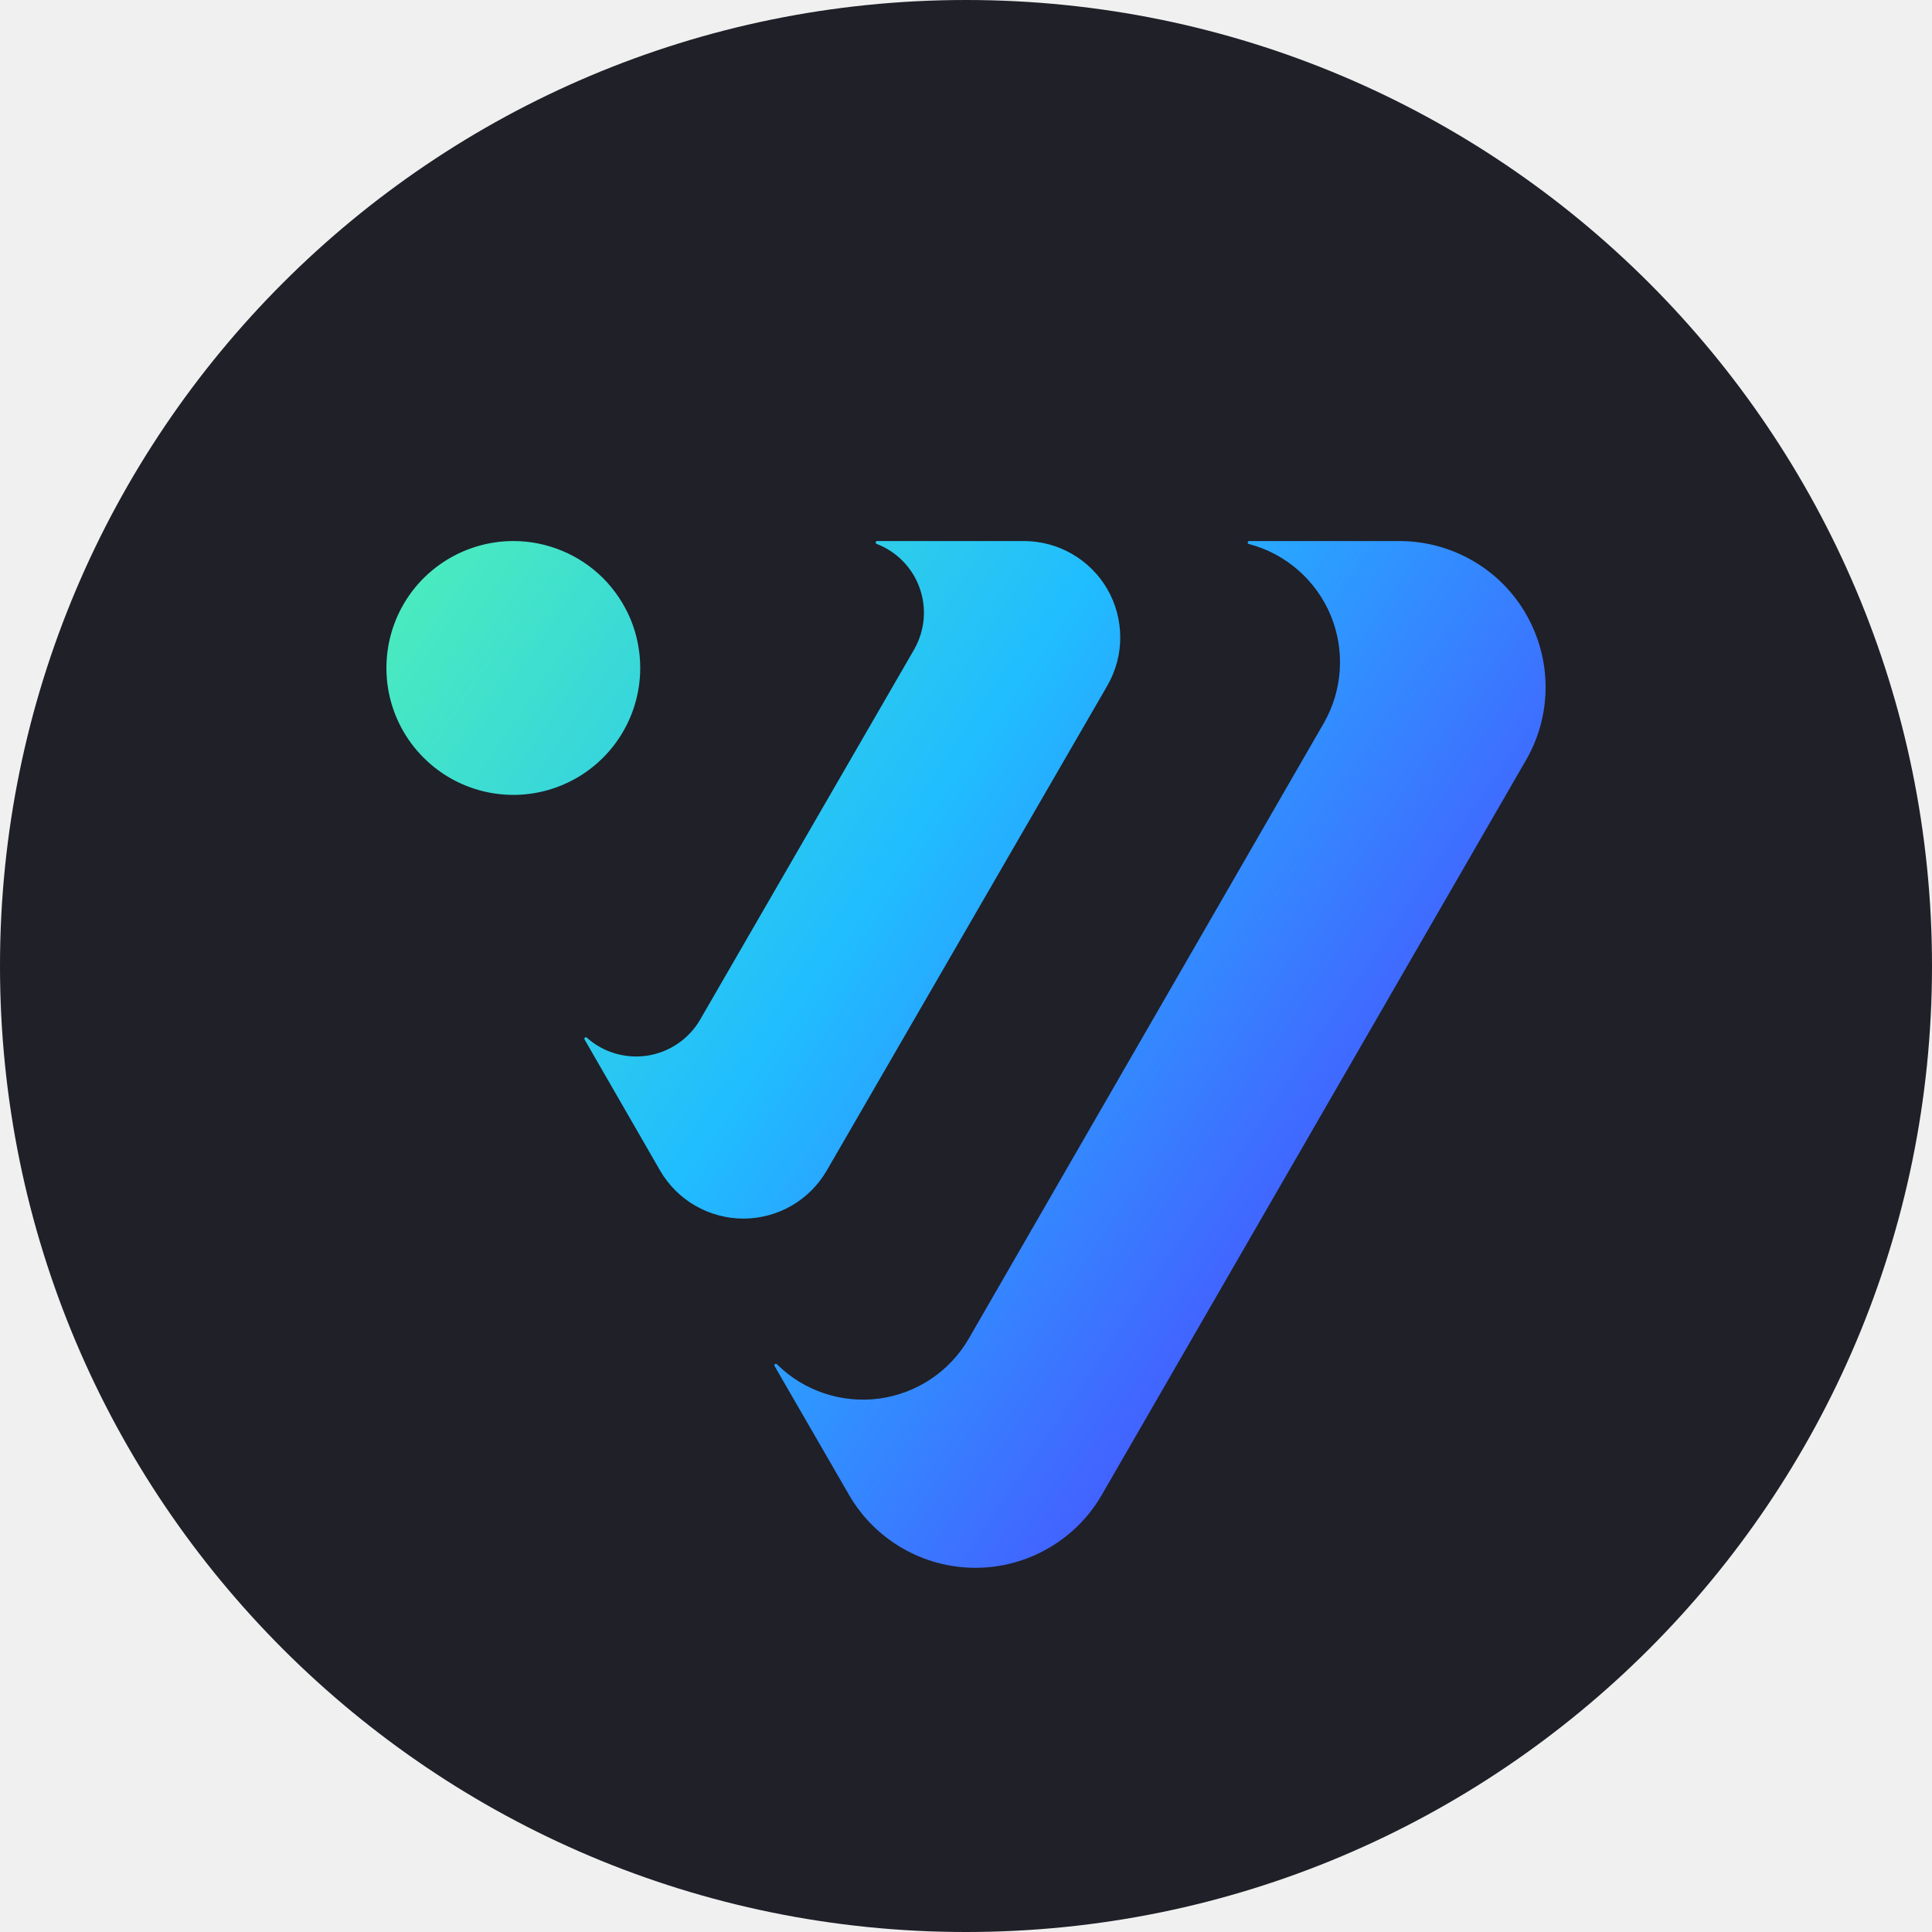
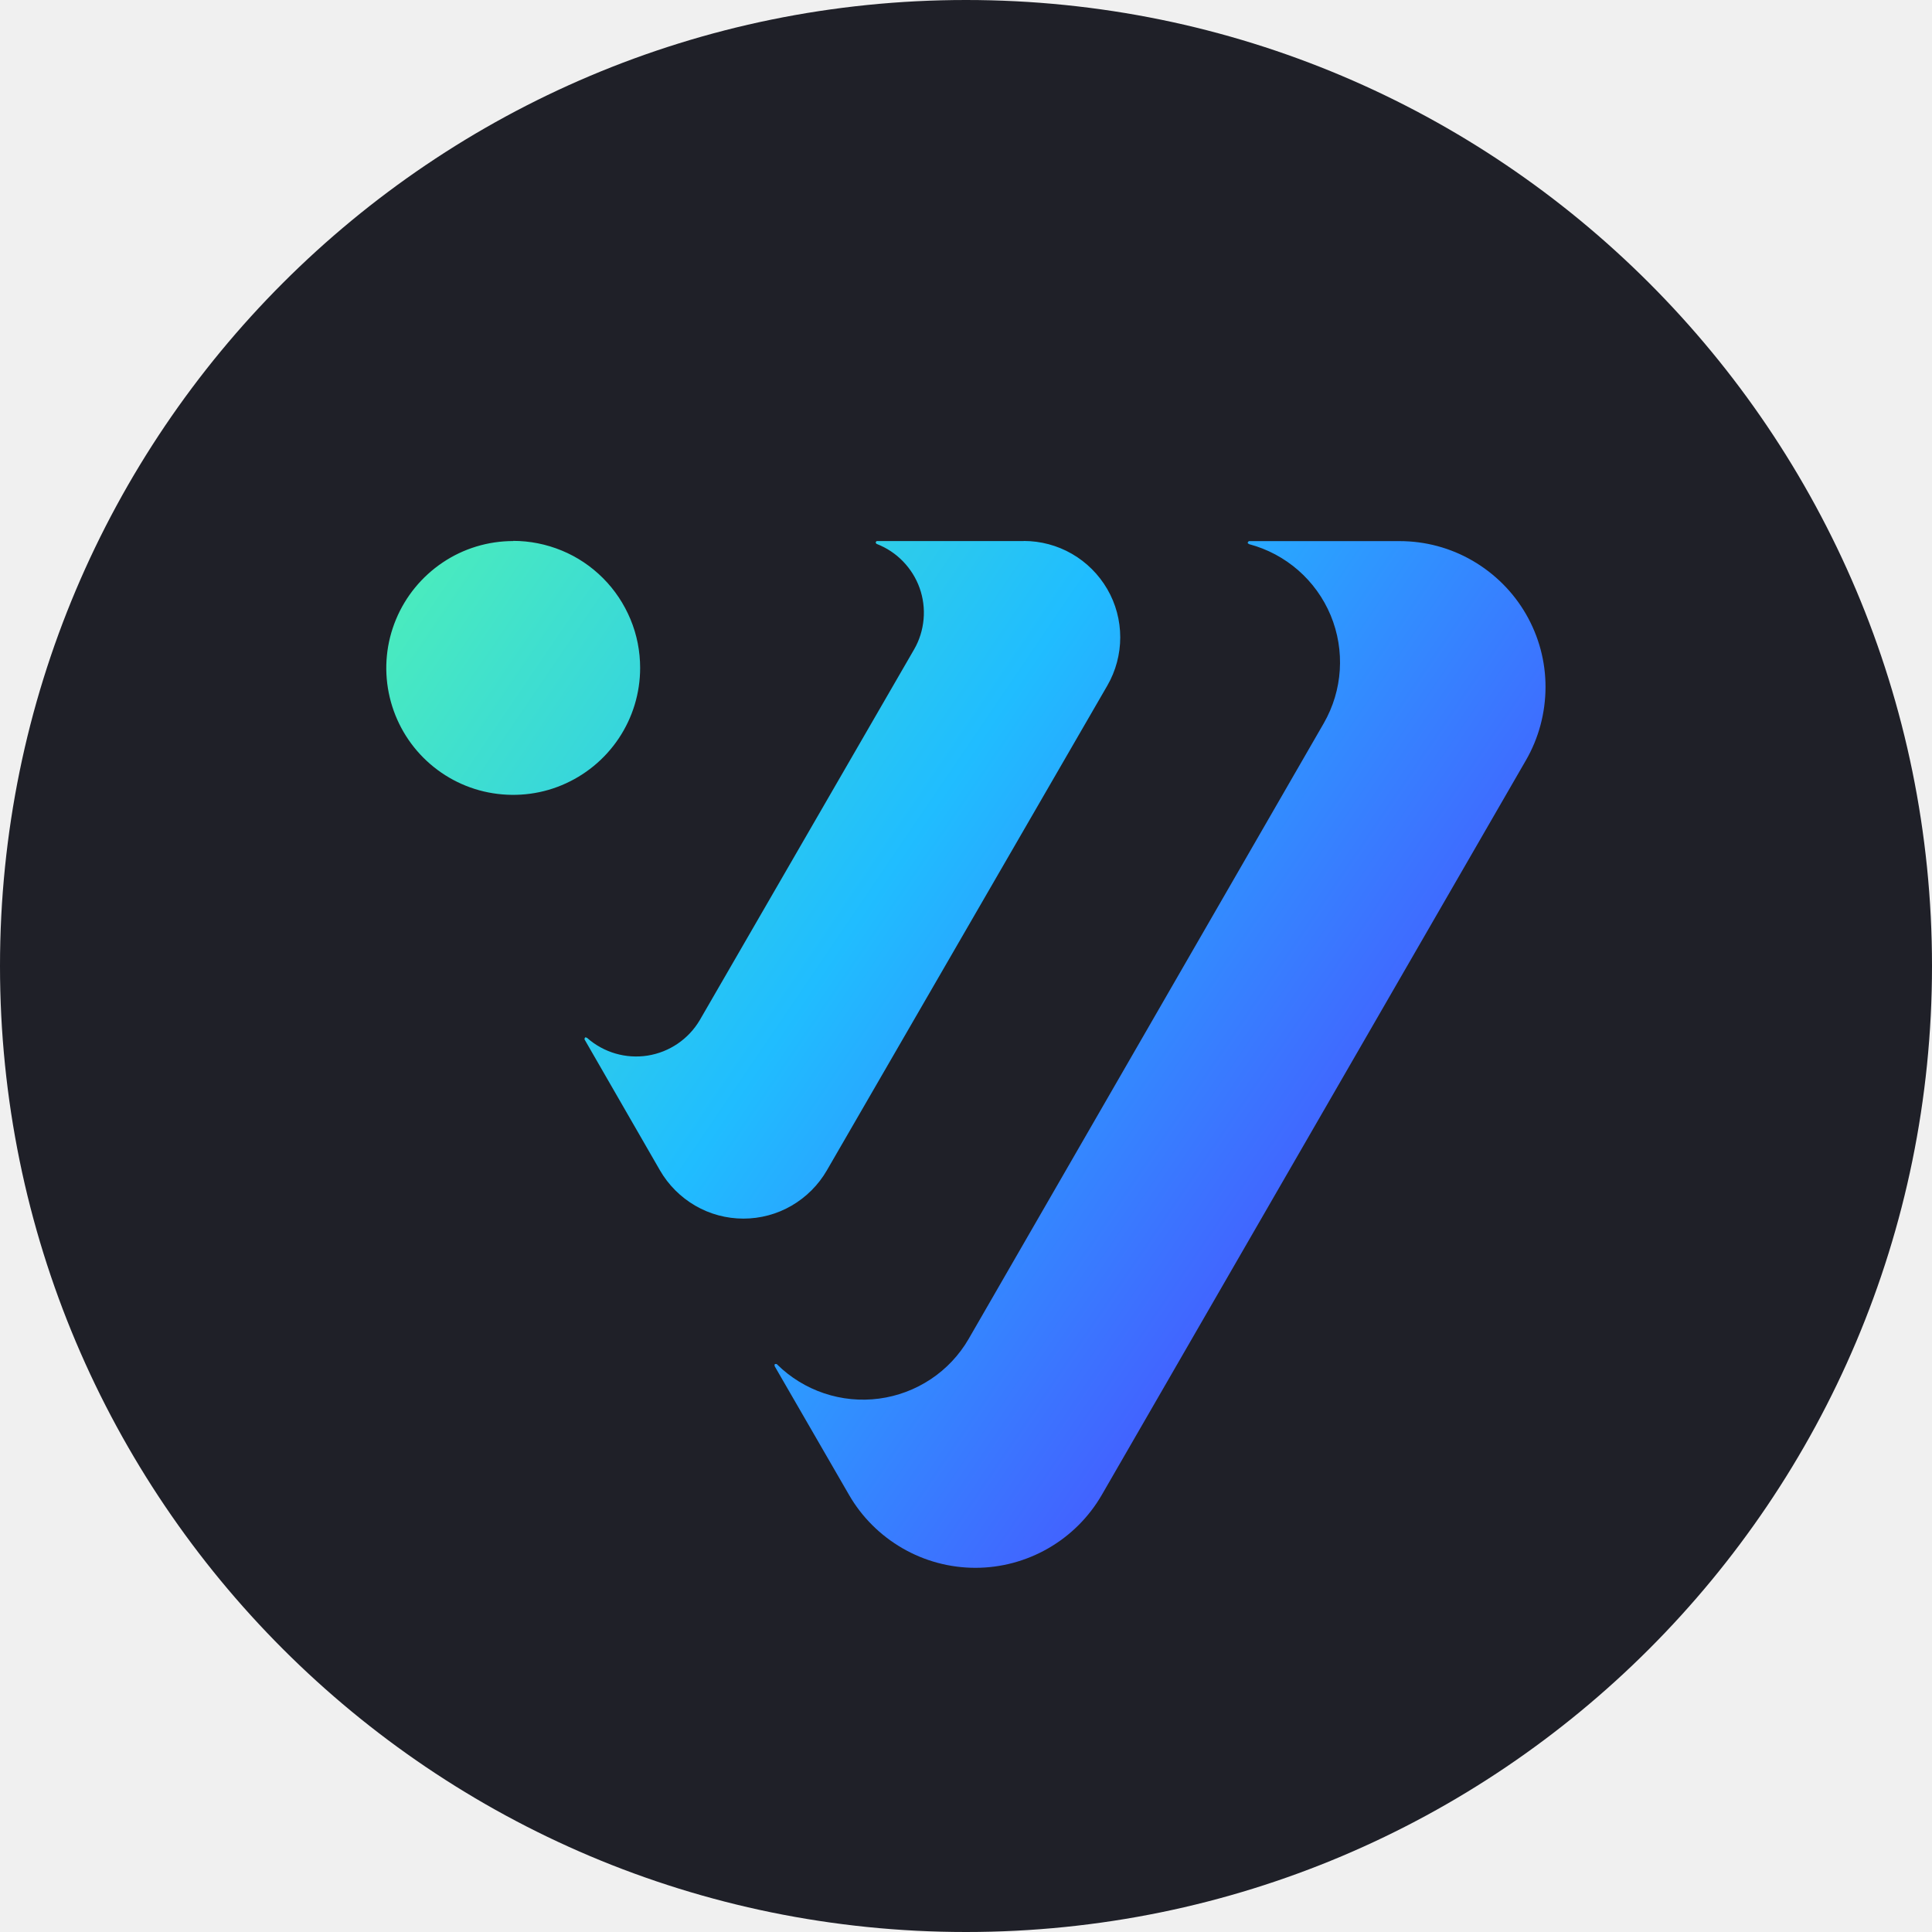
- <svg xmlns="http://www.w3.org/2000/svg" width="24" height="24" viewBox="0 0 24 24" fill="none">
-   <g clip-path="url(#clip0_8_2928)">
-     <circle cx="12" cy="12" r="12" fill="#1F2028" />
-     <path d="M18.957 9.442L13.687 18.57C13.528 18.846 13.299 19.074 13.023 19.233C12.748 19.392 12.435 19.476 12.117 19.476C11.799 19.476 11.486 19.392 11.211 19.233C10.935 19.074 10.706 18.846 10.547 18.57L9.623 16.971C9.62 16.968 9.619 16.962 9.62 16.958C9.62 16.953 9.623 16.948 9.627 16.945C9.631 16.942 9.636 16.941 9.641 16.942C9.646 16.942 9.65 16.945 9.653 16.949C9.818 17.112 10.018 17.235 10.237 17.308C10.457 17.382 10.69 17.404 10.92 17.374C11.149 17.343 11.369 17.261 11.562 17.132C11.755 17.004 11.915 16.833 12.032 16.633L16.444 8.984C16.56 8.782 16.628 8.556 16.643 8.324C16.658 8.091 16.619 7.858 16.53 7.643C16.44 7.428 16.302 7.236 16.127 7.083C15.951 6.929 15.743 6.818 15.518 6.759C15.513 6.759 15.508 6.757 15.505 6.753C15.501 6.75 15.499 6.745 15.499 6.74C15.499 6.735 15.501 6.73 15.505 6.727C15.508 6.723 15.513 6.721 15.518 6.721H17.388C17.706 6.722 18.019 6.806 18.294 6.965C18.57 7.124 18.799 7.353 18.957 7.629C19.116 7.905 19.2 8.217 19.2 8.536C19.2 8.854 19.116 9.167 18.957 9.442ZM12.718 6.721H10.891C10.887 6.722 10.884 6.725 10.882 6.728C10.88 6.731 10.878 6.735 10.878 6.739C10.878 6.743 10.88 6.747 10.882 6.75C10.884 6.753 10.887 6.755 10.891 6.757C11.014 6.804 11.126 6.878 11.217 6.972C11.31 7.067 11.38 7.18 11.424 7.304C11.469 7.429 11.485 7.561 11.474 7.692C11.462 7.824 11.422 7.951 11.357 8.066L8.694 12.672C8.625 12.789 8.531 12.889 8.419 12.965C8.307 13.041 8.179 13.092 8.045 13.113C7.912 13.134 7.775 13.125 7.644 13.087C7.514 13.049 7.394 12.983 7.293 12.893C7.29 12.889 7.286 12.886 7.281 12.885C7.276 12.885 7.271 12.886 7.267 12.889C7.263 12.892 7.26 12.896 7.259 12.901C7.259 12.906 7.26 12.911 7.263 12.915L8.198 14.538C8.303 14.72 8.454 14.872 8.636 14.977C8.818 15.082 9.025 15.138 9.235 15.138C9.445 15.138 9.652 15.082 9.834 14.977C10.016 14.872 10.167 14.72 10.272 14.538L13.756 8.517C13.861 8.334 13.917 8.128 13.916 7.918C13.916 7.708 13.861 7.501 13.756 7.319C13.651 7.137 13.499 6.986 13.317 6.881C13.135 6.776 12.928 6.721 12.718 6.721ZM6.377 6.721C6.065 6.721 5.76 6.814 5.501 6.987C5.241 7.16 5.039 7.406 4.92 7.694C4.801 7.982 4.77 8.299 4.83 8.605C4.891 8.911 5.041 9.192 5.262 9.412C5.482 9.633 5.763 9.783 6.069 9.844C6.375 9.905 6.692 9.874 6.98 9.754C7.268 9.635 7.514 9.433 7.687 9.174C7.861 8.914 7.953 8.61 7.953 8.298C7.953 8.091 7.913 7.886 7.834 7.694C7.754 7.503 7.638 7.329 7.492 7.182C7.345 7.036 7.172 6.92 6.98 6.841C6.789 6.762 6.584 6.721 6.377 6.721Z" fill="url(#paint0_linear_8_2928)" />
+ <svg xmlns="http://www.w3.org/2000/svg" width="24" height="24" fill="none">
+   <g clip-path="url(#B)">
+     <circle cx="12" cy="12" r="12" fill="#1f2028" />
+     <path d="M18.957 9.442l-5.27 9.128c-.159.275-.388.504-.664.663s-.588.243-.906.243-.631-.084-.906-.243-.505-.387-.664-.663l-.924-1.599c-.003-.019 0-.023.004-.026.019-.003.023 0 .026.004a1.52 1.52 0 0 0 1.267.425 1.52 1.52 0 0 0 .642-.241c.193-.128.354-.299.47-.499l4.412-7.649a1.52 1.52 0 0 0 .086-1.341 1.52 1.52 0 0 0-1.012-.884c-.017-.009-.019-.014-.019-.019.009-.017.014-.019.019-.019h1.87c.318 0 .631.084.906.244s.504.388.663.664.243.588.242.907-.084.631-.243.907zm-6.239-2.721h-1.827c-.012.01-.013.014-.013.018.006.014.009.017.013.018.123.048.234.121.326.216s.163.208.207.332.061.257.049.388-.051.259-.117.373l-2.663 4.606a.92.92 0 0 1-.648.441.92.92 0 0 1-.752-.22c-.017-.008-.022-.007-.026-.004-.008.017-.007.022-.004.026l.935 1.623c.105.182.256.333.438.439s.389.161.599.161.417-.055.599-.161.333-.257.438-.439l3.484-6.022c.105-.182.16-.389.16-.599s-.055-.417-.161-.599-.257-.333-.439-.438-.389-.16-.599-.16zm-6.342 0c-.312 0-.617.092-.876.266s-.461.419-.581.708-.151.605-.09.911.211.587.431.807.501.371.807.431.623.03.911-.09.534-.321.708-.581.266-.564.266-.876c0-.207-.04-.412-.12-.604s-.195-.365-.342-.512-.32-.263-.512-.342-.396-.12-.604-.12z" fill="url(#A)" />
  </g>
  <defs>
-     <linearGradient id="paint0_linear_8_2928" x1="19.016" y1="16.814" x2="2.55" y2="5.633" gradientUnits="userSpaceOnUse">
-       <stop stop-color="#5433FF" />
-       <stop offset="0.5" stop-color="#20BDFF" />
-       <stop offset="1" stop-color="#5CFFA2" />
+     <linearGradient id="A" x1="19.016" y1="16.814" x2="2.55" y2="5.633" gradientUnits="userSpaceOnUse">
+       <stop stop-color="#5433ff" />
+       <stop offset=".5" stop-color="#20bdff" />
+       <stop offset="1" stop-color="#5cffa2" />
    </linearGradient>
-     <clipPath id="clip0_8_2928">
-       <rect width="24" height="24" fill="white" />
+     <clipPath id="B">
+       <path fill="#fff" d="M0 0h24v24H0z" />
    </clipPath>
  </defs>
</svg>
